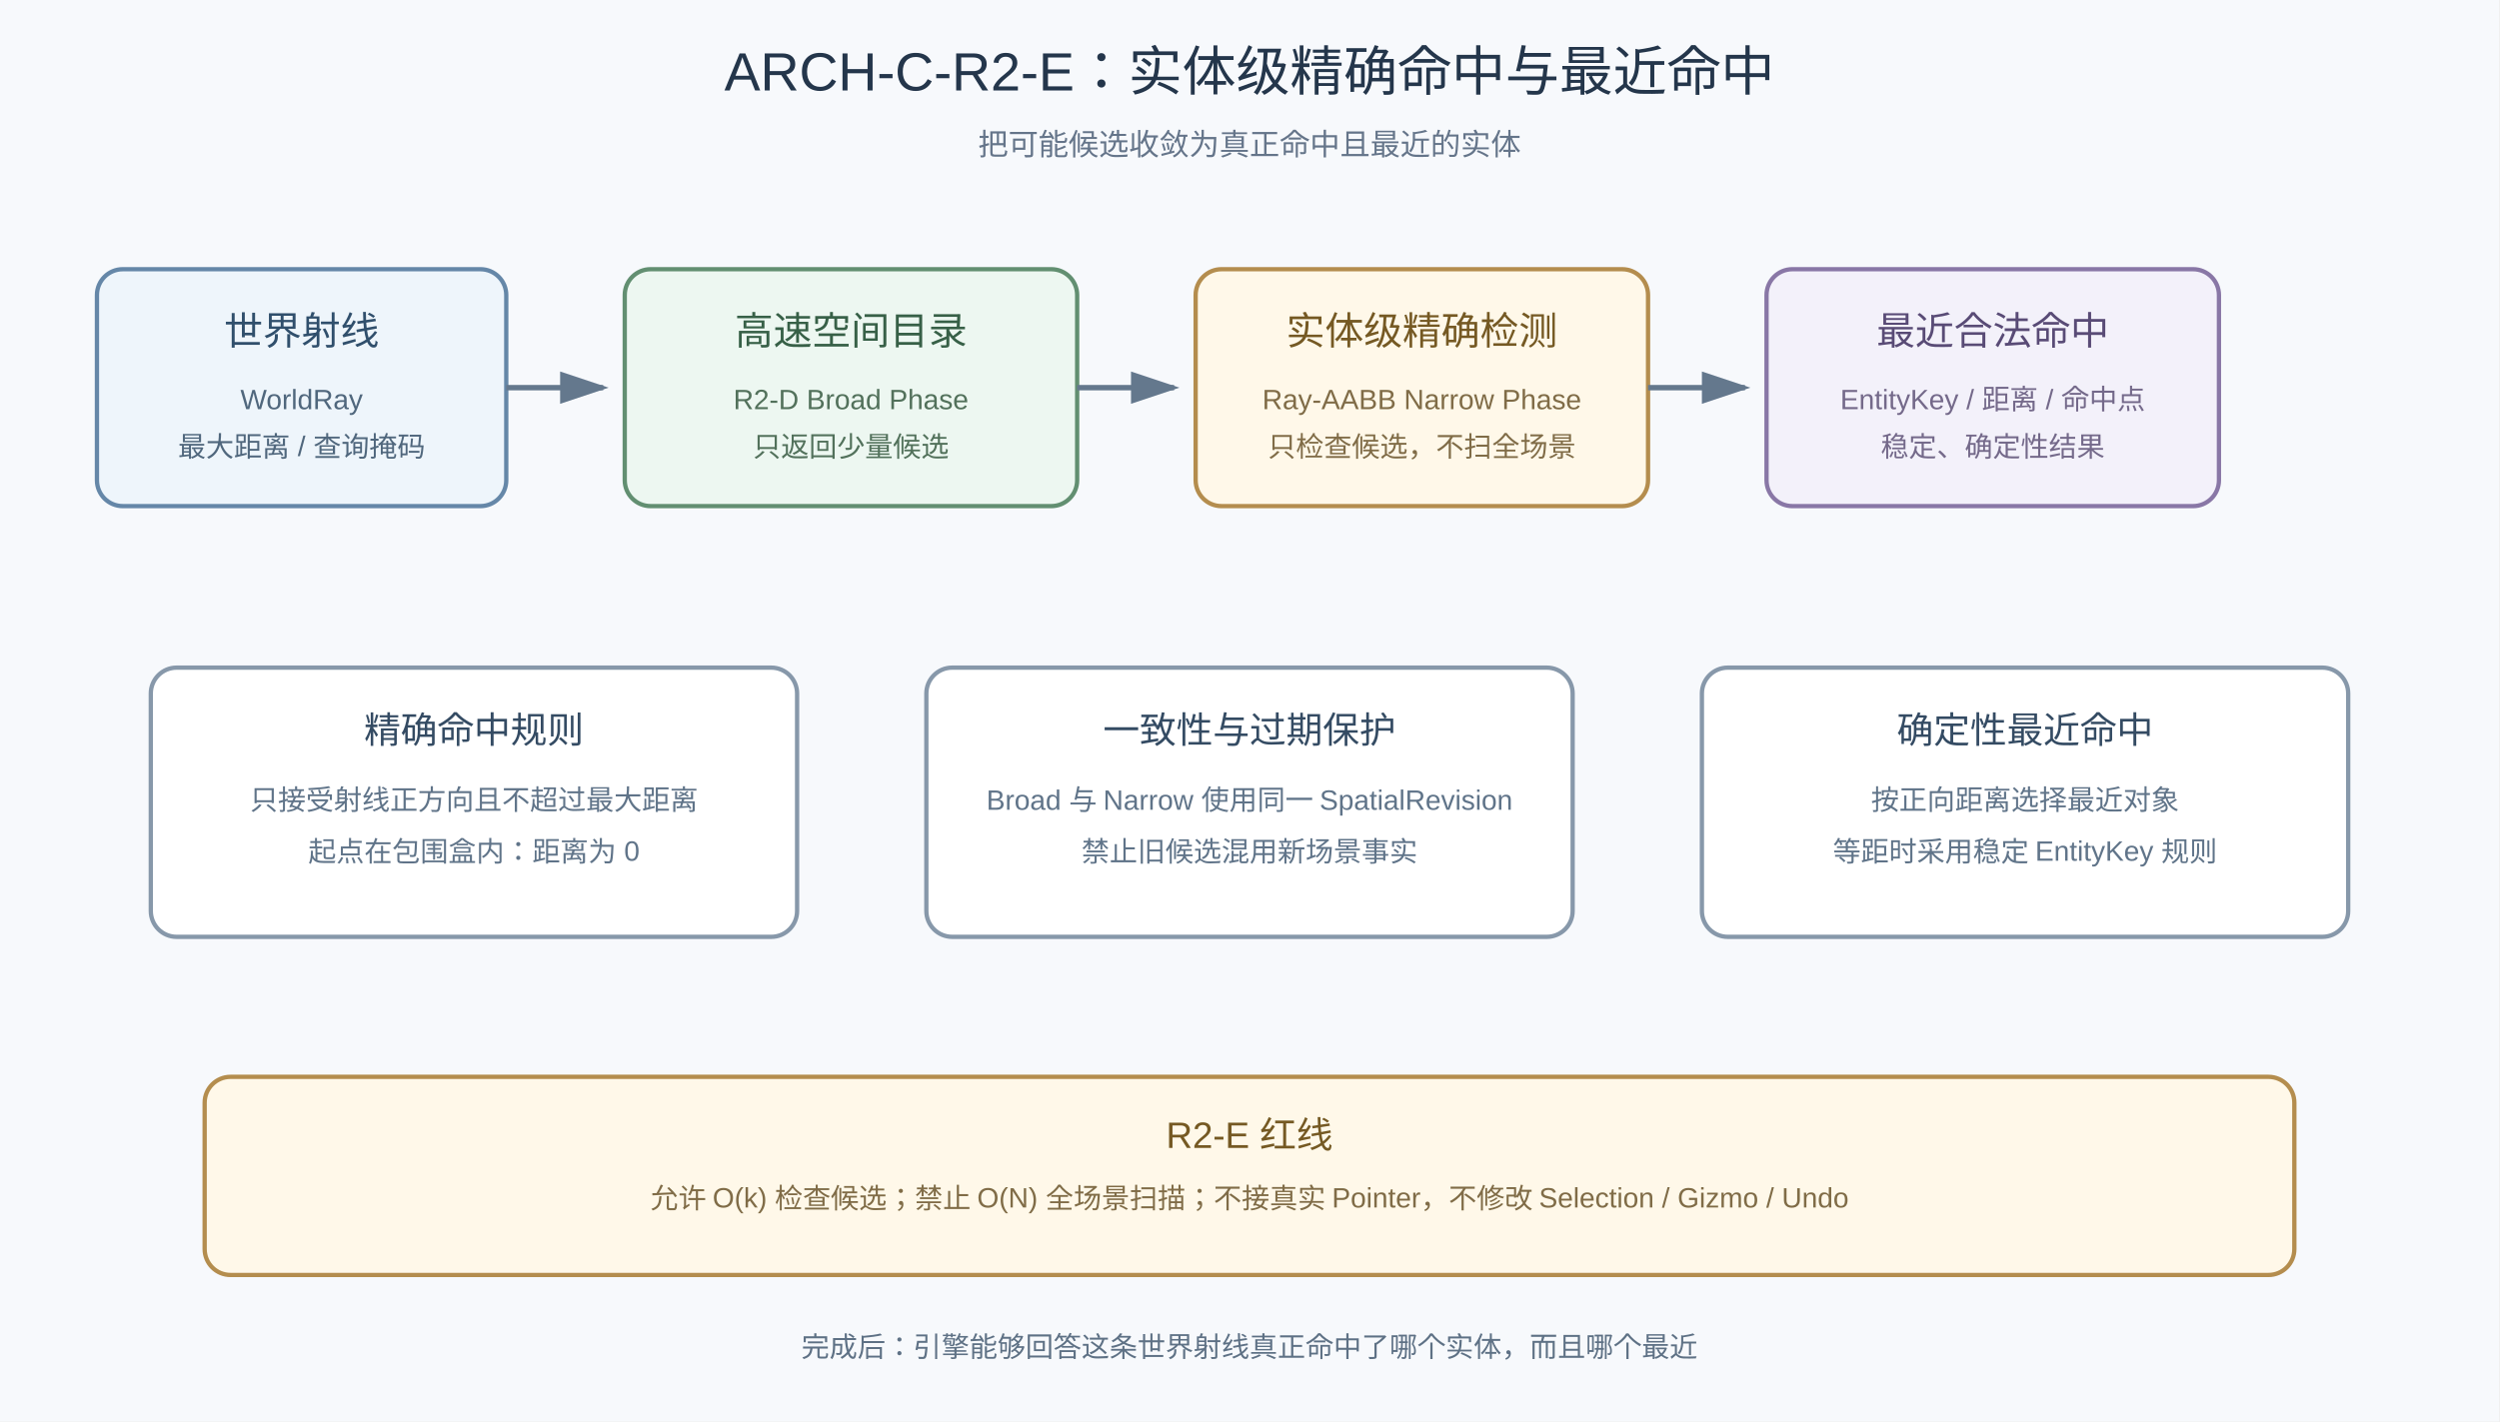
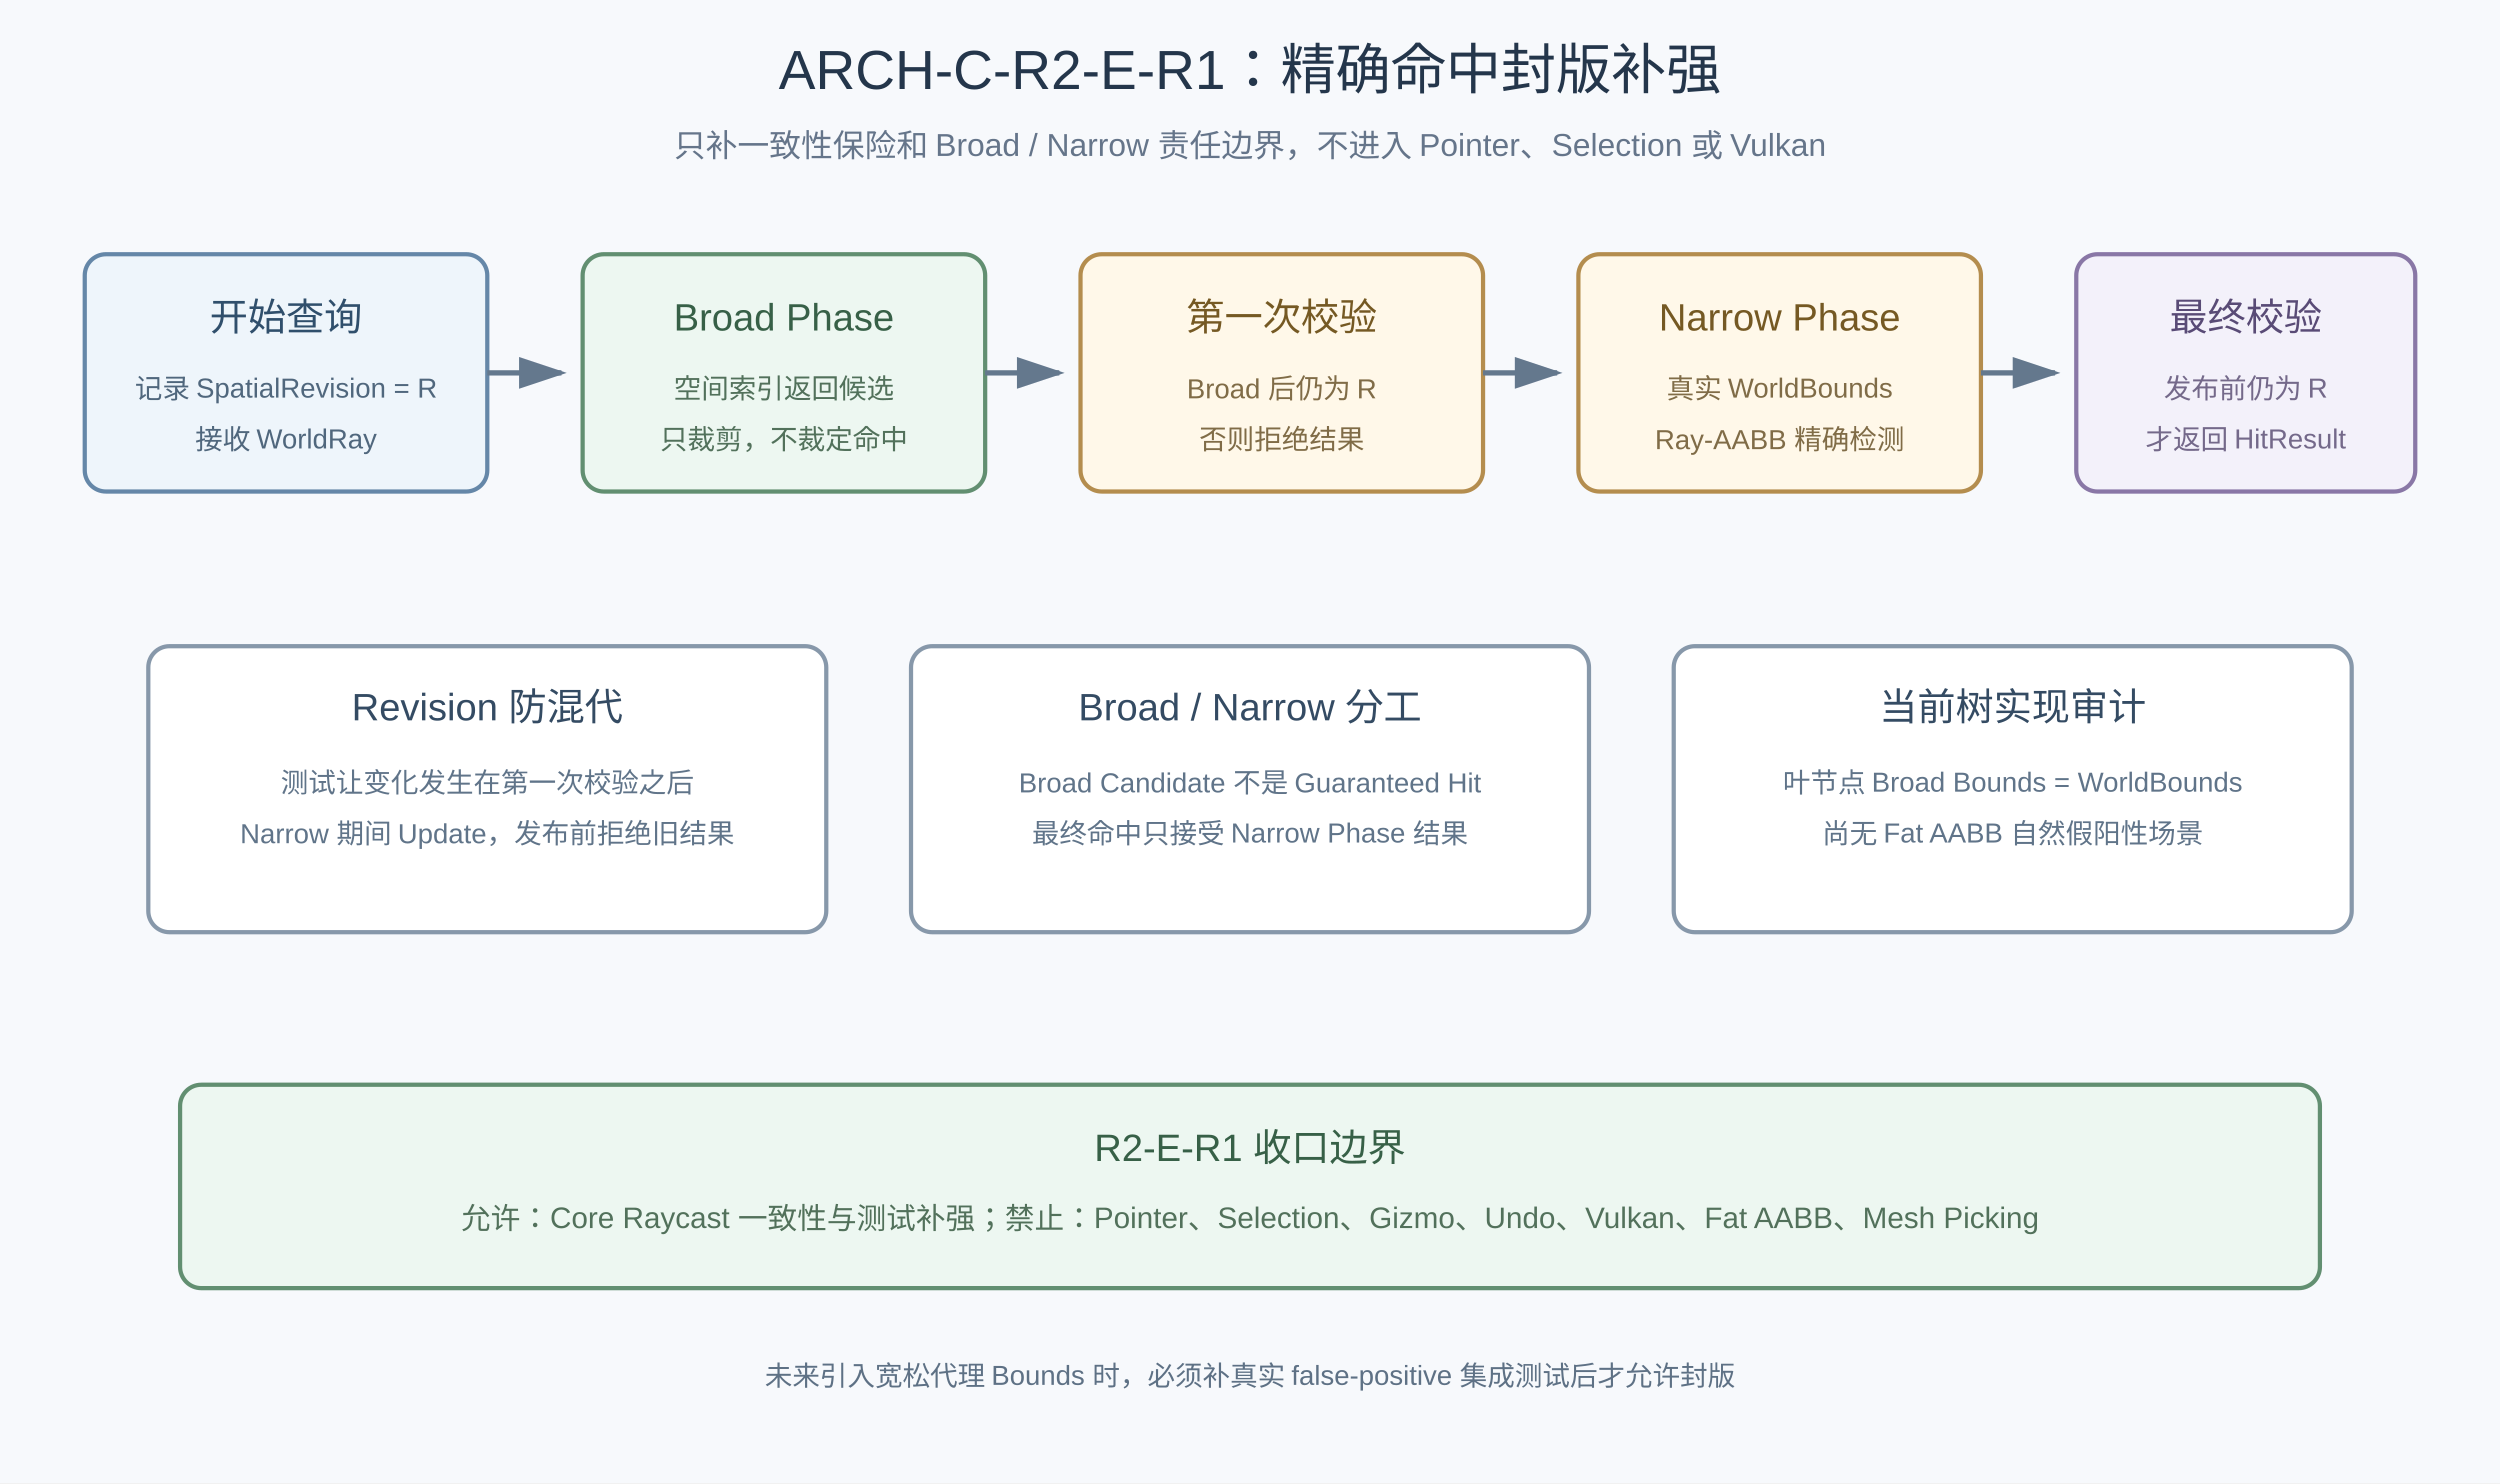
- <svg xmlns="http://www.w3.org/2000/svg" width="1160" height="660" viewBox="0 0 1160 660">
-   <rect width="1160" height="660" fill="#f7f9fc" />
-   <text x="580" y="42" text-anchor="middle" font-size="25" fill="#24364b" font-family="Microsoft YaHei, Arial">ARCH-C-R2-E：实体级精确命中与最近命中</text>
-   <text x="580" y="72" text-anchor="middle" font-size="14" fill="#65758a" font-family="Microsoft YaHei, Arial">把可能候选收敛为真正命中且最近的实体</text>
-   <rect x="45" y="125" width="190" height="110" rx="12" fill="#eef5fb" stroke="#6587a8" stroke-width="2" />
-   <text x="140" y="160" text-anchor="middle" font-size="18" fill="#304f6c" font-family="Microsoft YaHei, Arial">世界射线</text>
-   <text x="140" y="190" text-anchor="middle" font-size="13" fill="#50677d" font-family="Microsoft YaHei, Arial">WorldRay</text>
-   <text x="140" y="212" text-anchor="middle" font-size="13" fill="#50677d" font-family="Microsoft YaHei, Arial">最大距离 / 查询掩码</text>
-   <rect x="290" y="125" width="210" height="110" rx="12" fill="#edf7f1" stroke="#628f71" stroke-width="2" />
-   <text x="395" y="160" text-anchor="middle" font-size="18" fill="#376047" font-family="Microsoft YaHei, Arial">高速空间目录</text>
-   <text x="395" y="190" text-anchor="middle" font-size="13" fill="#52715b" font-family="Microsoft YaHei, Arial">R2-D Broad Phase</text>
-   <text x="395" y="212" text-anchor="middle" font-size="13" fill="#52715b" font-family="Microsoft YaHei, Arial">只返回少量候选</text>
-   <rect x="555" y="125" width="210" height="110" rx="12" fill="#fff8e9" stroke="#b48d4e" stroke-width="2" />
-   <text x="660" y="160" text-anchor="middle" font-size="18" fill="#755923" font-family="Microsoft YaHei, Arial">实体级精确检测</text>
-   <text x="660" y="190" text-anchor="middle" font-size="13" fill="#806c47" font-family="Microsoft YaHei, Arial">Ray-AABB Narrow Phase</text>
-   <text x="660" y="212" text-anchor="middle" font-size="13" fill="#806c47" font-family="Microsoft YaHei, Arial">只检查候选，不扫全场景</text>
-   <rect x="820" y="125" width="210" height="110" rx="12" fill="#f3f1fa" stroke="#8977a6" stroke-width="2" />
-   <text x="925" y="160" text-anchor="middle" font-size="18" fill="#594b76" font-family="Microsoft YaHei, Arial">最近合法命中</text>
-   <text x="925" y="190" text-anchor="middle" font-size="13" fill="#74698a" font-family="Microsoft YaHei, Arial">EntityKey / 距离 / 命中点</text>
-   <text x="925" y="212" text-anchor="middle" font-size="13" fill="#74698a" font-family="Microsoft YaHei, Arial">稳定、确定性结果</text>
-   <path d="M235 180 H280" stroke="#64788d" stroke-width="2.5" marker-end="url(#arrow)" />
-   <path d="M500 180 H545" stroke="#64788d" stroke-width="2.5" marker-end="url(#arrow)" />
-   <path d="M765 180 H810" stroke="#64788d" stroke-width="2.5" marker-end="url(#arrow)" />
-   <rect x="70" y="310" width="300" height="125" rx="12" fill="#ffffff" stroke="#8798aa" stroke-width="2" />
-   <text x="220" y="345" text-anchor="middle" font-size="17" fill="#344b63" font-family="Microsoft YaHei, Arial">精确命中规则</text>
-   <text x="220" y="376" text-anchor="middle" font-size="13" fill="#607489" font-family="Microsoft YaHei, Arial">只接受射线正方向且不超过最大距离</text>
-   <text x="220" y="400" text-anchor="middle" font-size="13" fill="#607489" font-family="Microsoft YaHei, Arial">起点在包围盒内：距离为 0</text>
-   <rect x="430" y="310" width="300" height="125" rx="12" fill="#ffffff" stroke="#8798aa" stroke-width="2" />
-   <text x="580" y="345" text-anchor="middle" font-size="17" fill="#344b63" font-family="Microsoft YaHei, Arial">一致性与过期保护</text>
-   <text x="580" y="376" text-anchor="middle" font-size="13" fill="#607489" font-family="Microsoft YaHei, Arial">Broad 与 Narrow 使用同一 SpatialRevision</text>
-   <text x="580" y="400" text-anchor="middle" font-size="13" fill="#607489" font-family="Microsoft YaHei, Arial">禁止旧候选混用新场景事实</text>
-   <rect x="790" y="310" width="300" height="125" rx="12" fill="#ffffff" stroke="#8798aa" stroke-width="2" />
-   <text x="940" y="345" text-anchor="middle" font-size="17" fill="#344b63" font-family="Microsoft YaHei, Arial">确定性最近命中</text>
-   <text x="940" y="376" text-anchor="middle" font-size="13" fill="#607489" font-family="Microsoft YaHei, Arial">按正向距离选择最近对象</text>
-   <text x="940" y="400" text-anchor="middle" font-size="13" fill="#607489" font-family="Microsoft YaHei, Arial">等距时采用稳定 EntityKey 规则</text>
-   <rect x="95" y="500" width="970" height="92" rx="12" fill="#fff8e9" stroke="#b48d4e" stroke-width="2" />
-   <text x="580" y="533" text-anchor="middle" font-size="17" fill="#755923" font-family="Microsoft YaHei, Arial">R2-E 红线</text>
-   <text x="580" y="561" text-anchor="middle" font-size="13" fill="#806c47" font-family="Microsoft YaHei, Arial">允许 O(k) 检查候选；禁止 O(N) 全场景扫描；不接真实 Pointer，不修改 Selection / Gizmo / Undo</text>
-   <text x="580" y="630" text-anchor="middle" font-size="13" fill="#5e7185" font-family="Microsoft YaHei, Arial">完成后：引擎能够回答这条世界射线真正命中了哪个实体，而且哪个最近</text>
+ <svg xmlns="http://www.w3.org/2000/svg" width="1180" height="700" viewBox="0 0 1180 700">
+   <rect width="1180" height="700" fill="#f7f9fc" />
+   <text x="590" y="42" text-anchor="middle" font-size="26" fill="#24364b" font-family="Microsoft YaHei, Arial">ARCH-C-R2-E-R1：精确命中封版补强</text>
+   <text x="590" y="74" text-anchor="middle" font-size="15" fill="#65758a" font-family="Microsoft YaHei, Arial">只补一致性保险和 Broad / Narrow 责任边界，不进入 Pointer、Selection 或 Vulkan</text>
+   <rect x="40" y="120" width="190" height="112" rx="10" fill="#eef5fb" stroke="#6587a8" stroke-width="2" />
+   <text x="135" y="156" text-anchor="middle" font-size="18" fill="#304f6c" font-family="Microsoft YaHei, Arial">开始查询</text>
+   <text x="135" y="188" text-anchor="middle" font-size="13" fill="#50677d" font-family="Microsoft YaHei, Arial">记录 SpatialRevision = R</text>
+   <text x="135" y="212" text-anchor="middle" font-size="13" fill="#50677d" font-family="Microsoft YaHei, Arial">接收 WorldRay</text>
+   <rect x="275" y="120" width="190" height="112" rx="10" fill="#edf7f1" stroke="#628f71" stroke-width="2" />
+   <text x="370" y="156" text-anchor="middle" font-size="18" fill="#376047" font-family="Microsoft YaHei, Arial">Broad Phase</text>
+   <text x="370" y="188" text-anchor="middle" font-size="13" fill="#52715b" font-family="Microsoft YaHei, Arial">空间索引返回候选</text>
+   <text x="370" y="212" text-anchor="middle" font-size="13" fill="#52715b" font-family="Microsoft YaHei, Arial">只裁剪，不裁定命中</text>
+   <rect x="510" y="120" width="190" height="112" rx="10" fill="#fff8e9" stroke="#b48d4e" stroke-width="2" />
+   <text x="605" y="156" text-anchor="middle" font-size="18" fill="#755923" font-family="Microsoft YaHei, Arial">第一次校验</text>
+   <text x="605" y="188" text-anchor="middle" font-size="13" fill="#806c47" font-family="Microsoft YaHei, Arial">Broad 后仍为 R</text>
+   <text x="605" y="212" text-anchor="middle" font-size="13" fill="#806c47" font-family="Microsoft YaHei, Arial">否则拒绝结果</text>
+   <rect x="745" y="120" width="190" height="112" rx="10" fill="#fff8e9" stroke="#b48d4e" stroke-width="2" />
+   <text x="840" y="156" text-anchor="middle" font-size="18" fill="#755923" font-family="Microsoft YaHei, Arial">Narrow Phase</text>
+   <text x="840" y="188" text-anchor="middle" font-size="13" fill="#806c47" font-family="Microsoft YaHei, Arial">真实 WorldBounds</text>
+   <text x="840" y="212" text-anchor="middle" font-size="13" fill="#806c47" font-family="Microsoft YaHei, Arial">Ray-AABB 精确检测</text>
+   <rect x="980" y="120" width="160" height="112" rx="10" fill="#f3f1fa" stroke="#8977a6" stroke-width="2" />
+   <text x="1060" y="156" text-anchor="middle" font-size="18" fill="#594b76" font-family="Microsoft YaHei, Arial">最终校验</text>
+   <text x="1060" y="188" text-anchor="middle" font-size="13" fill="#74698a" font-family="Microsoft YaHei, Arial">发布前仍为 R</text>
+   <text x="1060" y="212" text-anchor="middle" font-size="13" fill="#74698a" font-family="Microsoft YaHei, Arial">才返回 HitResult</text>
+   <path d="M230 176 H265" stroke="#64788d" stroke-width="2.5" marker-end="url(#arrow)" />
+   <path d="M465 176 H500" stroke="#64788d" stroke-width="2.5" marker-end="url(#arrow)" />
+   <path d="M700 176 H735" stroke="#64788d" stroke-width="2.5" marker-end="url(#arrow)" />
+   <path d="M935 176 H970" stroke="#64788d" stroke-width="2.5" marker-end="url(#arrow)" />
+   <rect x="70" y="305" width="320" height="135" rx="10" fill="#ffffff" stroke="#8798aa" stroke-width="2" />
+   <text x="230" y="340" text-anchor="middle" font-size="18" fill="#344b63" font-family="Microsoft YaHei, Arial">Revision 防混代</text>
+   <text x="230" y="374" text-anchor="middle" font-size="13" fill="#607489" font-family="Microsoft YaHei, Arial">测试让变化发生在第一次校验之后</text>
+   <text x="230" y="398" text-anchor="middle" font-size="13" fill="#607489" font-family="Microsoft YaHei, Arial">Narrow 期间 Update，发布前拒绝旧结果</text>
+   <rect x="430" y="305" width="320" height="135" rx="10" fill="#ffffff" stroke="#8798aa" stroke-width="2" />
+   <text x="590" y="340" text-anchor="middle" font-size="18" fill="#344b63" font-family="Microsoft YaHei, Arial">Broad / Narrow 分工</text>
+   <text x="590" y="374" text-anchor="middle" font-size="13" fill="#607489" font-family="Microsoft YaHei, Arial">Broad Candidate 不是 Guaranteed Hit</text>
+   <text x="590" y="398" text-anchor="middle" font-size="13" fill="#607489" font-family="Microsoft YaHei, Arial">最终命中只接受 Narrow Phase 结果</text>
+   <rect x="790" y="305" width="320" height="135" rx="10" fill="#ffffff" stroke="#8798aa" stroke-width="2" />
+   <text x="950" y="340" text-anchor="middle" font-size="18" fill="#344b63" font-family="Microsoft YaHei, Arial">当前树实现审计</text>
+   <text x="950" y="374" text-anchor="middle" font-size="13" fill="#607489" font-family="Microsoft YaHei, Arial">叶节点 Broad Bounds = WorldBounds</text>
+   <text x="950" y="398" text-anchor="middle" font-size="13" fill="#607489" font-family="Microsoft YaHei, Arial">尚无 Fat AABB 自然假阳性场景</text>
+   <rect x="85" y="512" width="1010" height="96" rx="10" fill="#edf7f1" stroke="#628f71" stroke-width="2" />
+   <text x="590" y="548" text-anchor="middle" font-size="18" fill="#376047" font-family="Microsoft YaHei, Arial">R2-E-R1 收口边界</text>
+   <text x="590" y="580" text-anchor="middle" font-size="14" fill="#52715b" font-family="Microsoft YaHei, Arial">允许：Core Raycast 一致性与测试补强；禁止：Pointer、Selection、Gizmo、Undo、Vulkan、Fat AABB、Mesh Picking</text>
+   <text x="590" y="654" text-anchor="middle" font-size="13" fill="#5e7185" font-family="Microsoft YaHei, Arial">未来引入宽松代理 Bounds 时，必须补真实 false-positive 集成测试后才允许封版</text>
  <defs>
    <marker id="arrow" markerWidth="10" markerHeight="10" refX="8" refY="3" orient="auto">
      <path d="M0,0 L0,6 L9,3 z" fill="#64788d" />
    </marker>
  </defs>
</svg>
